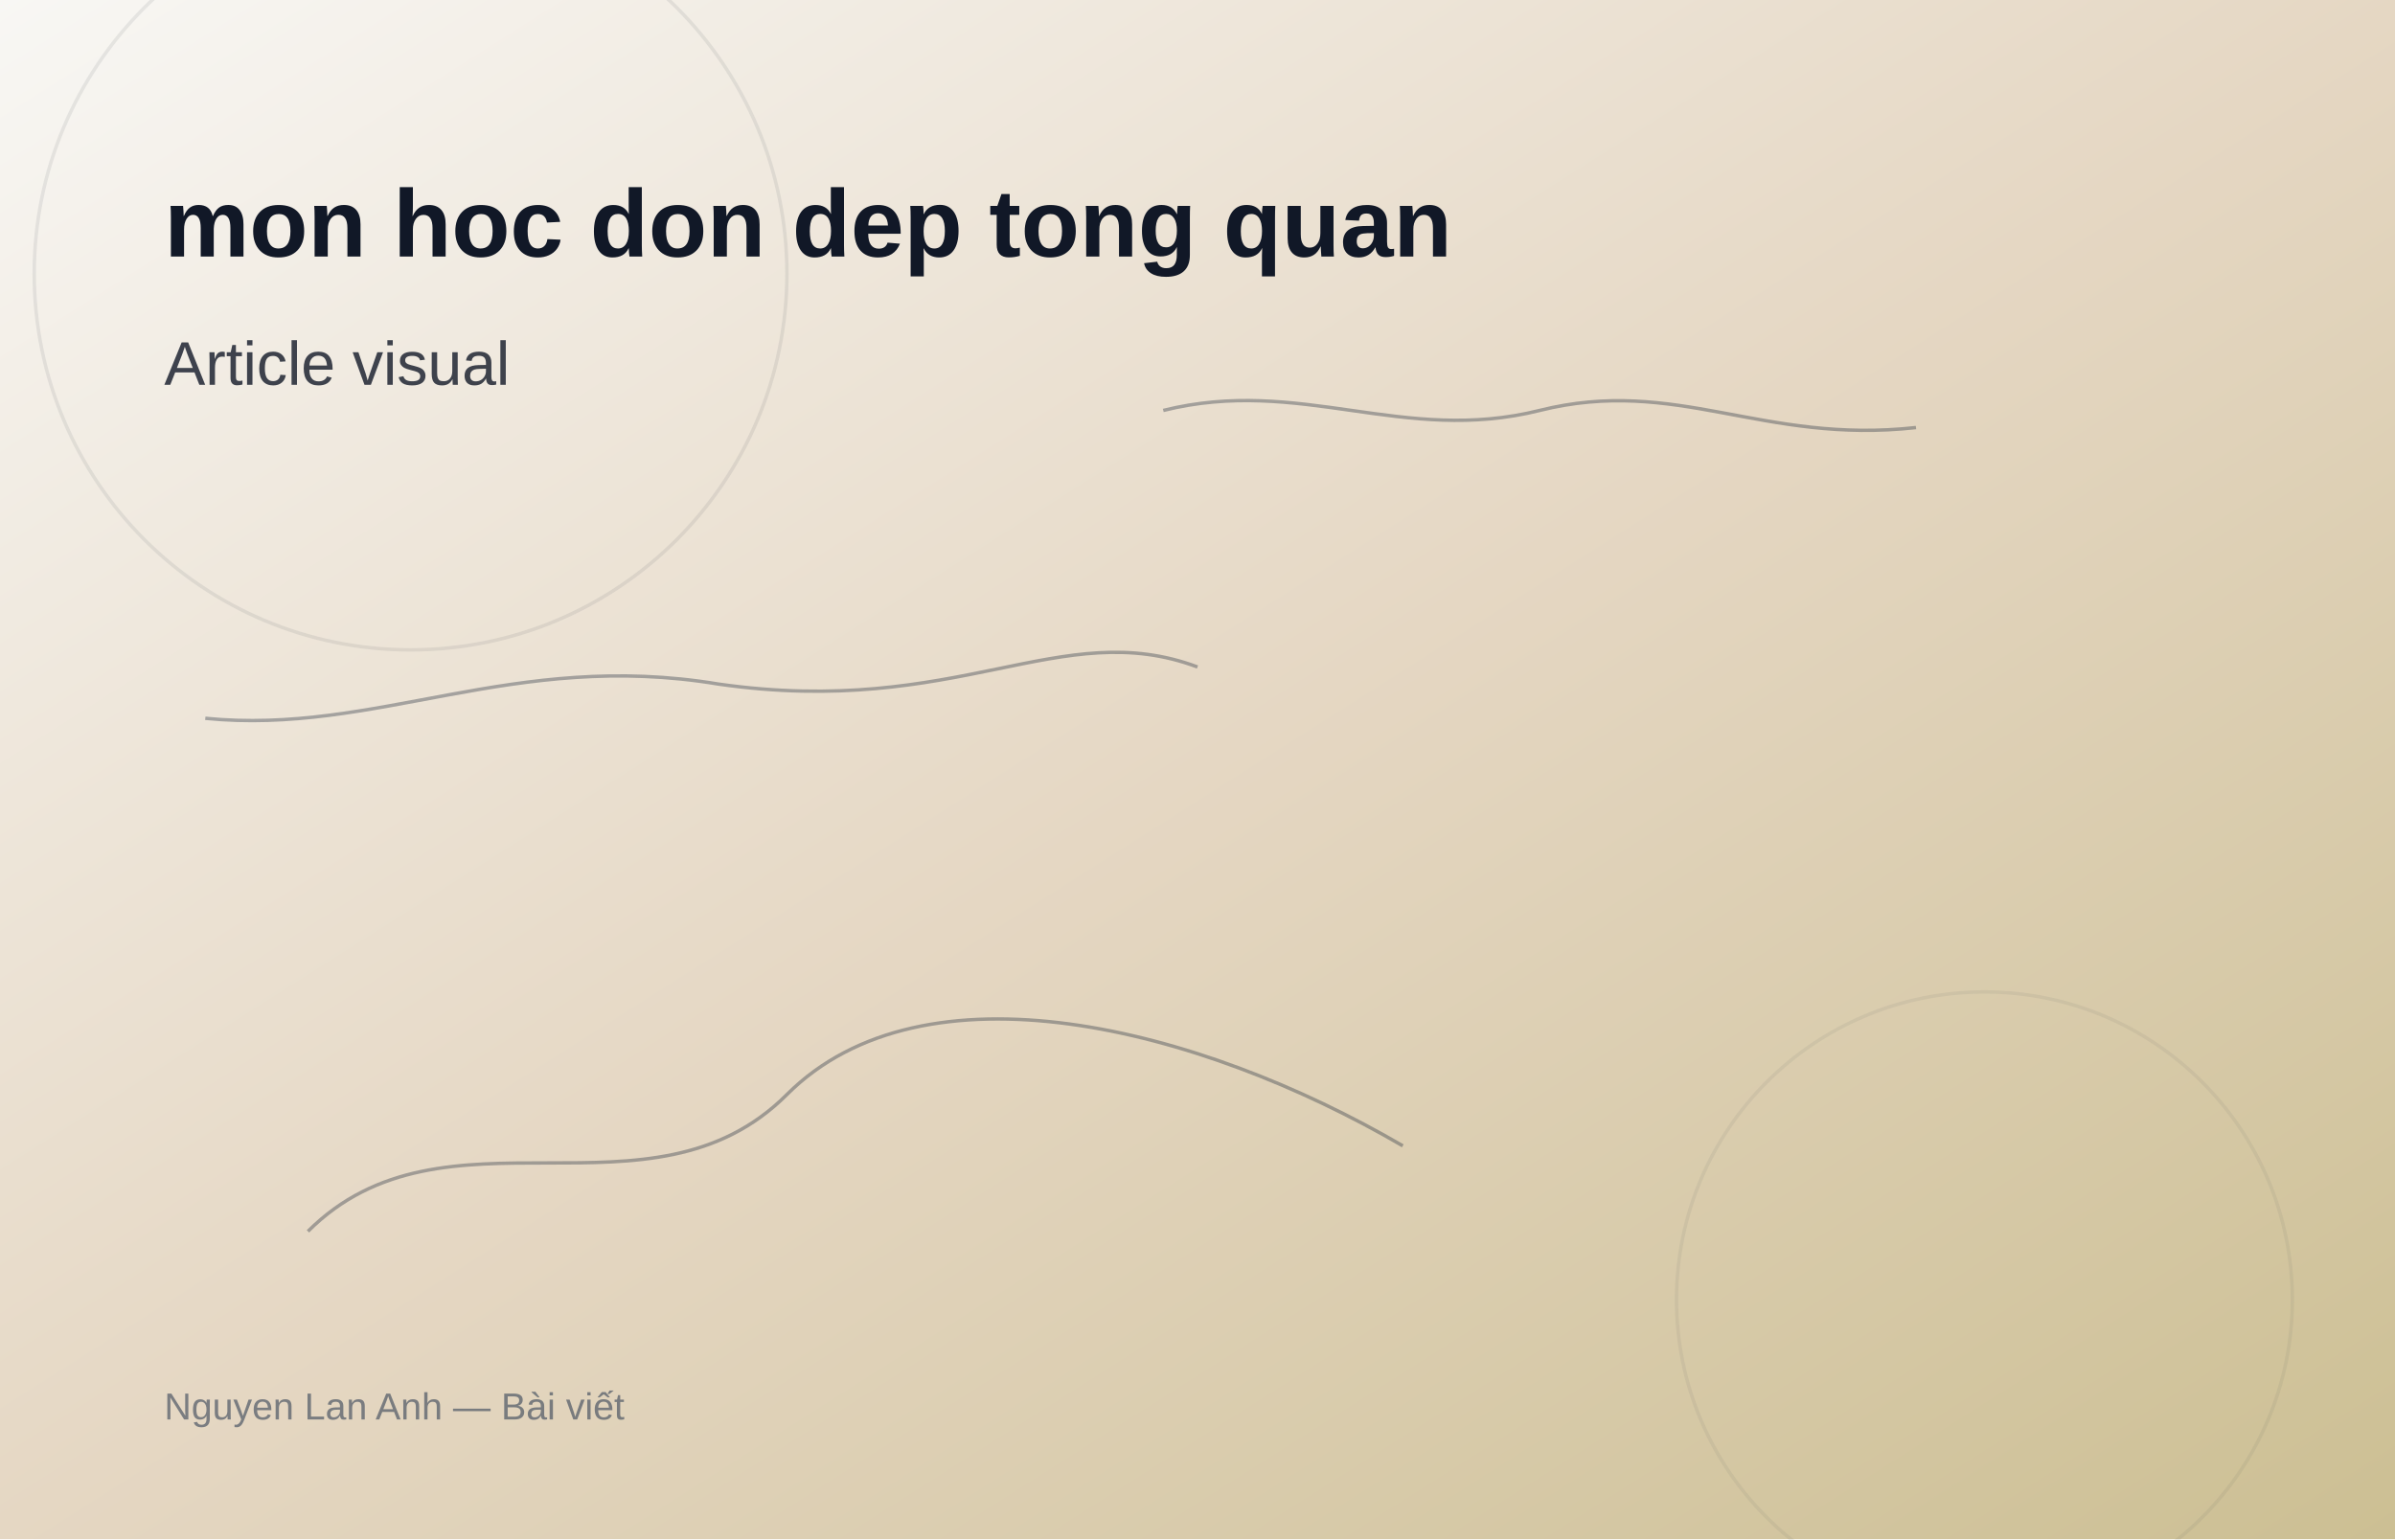
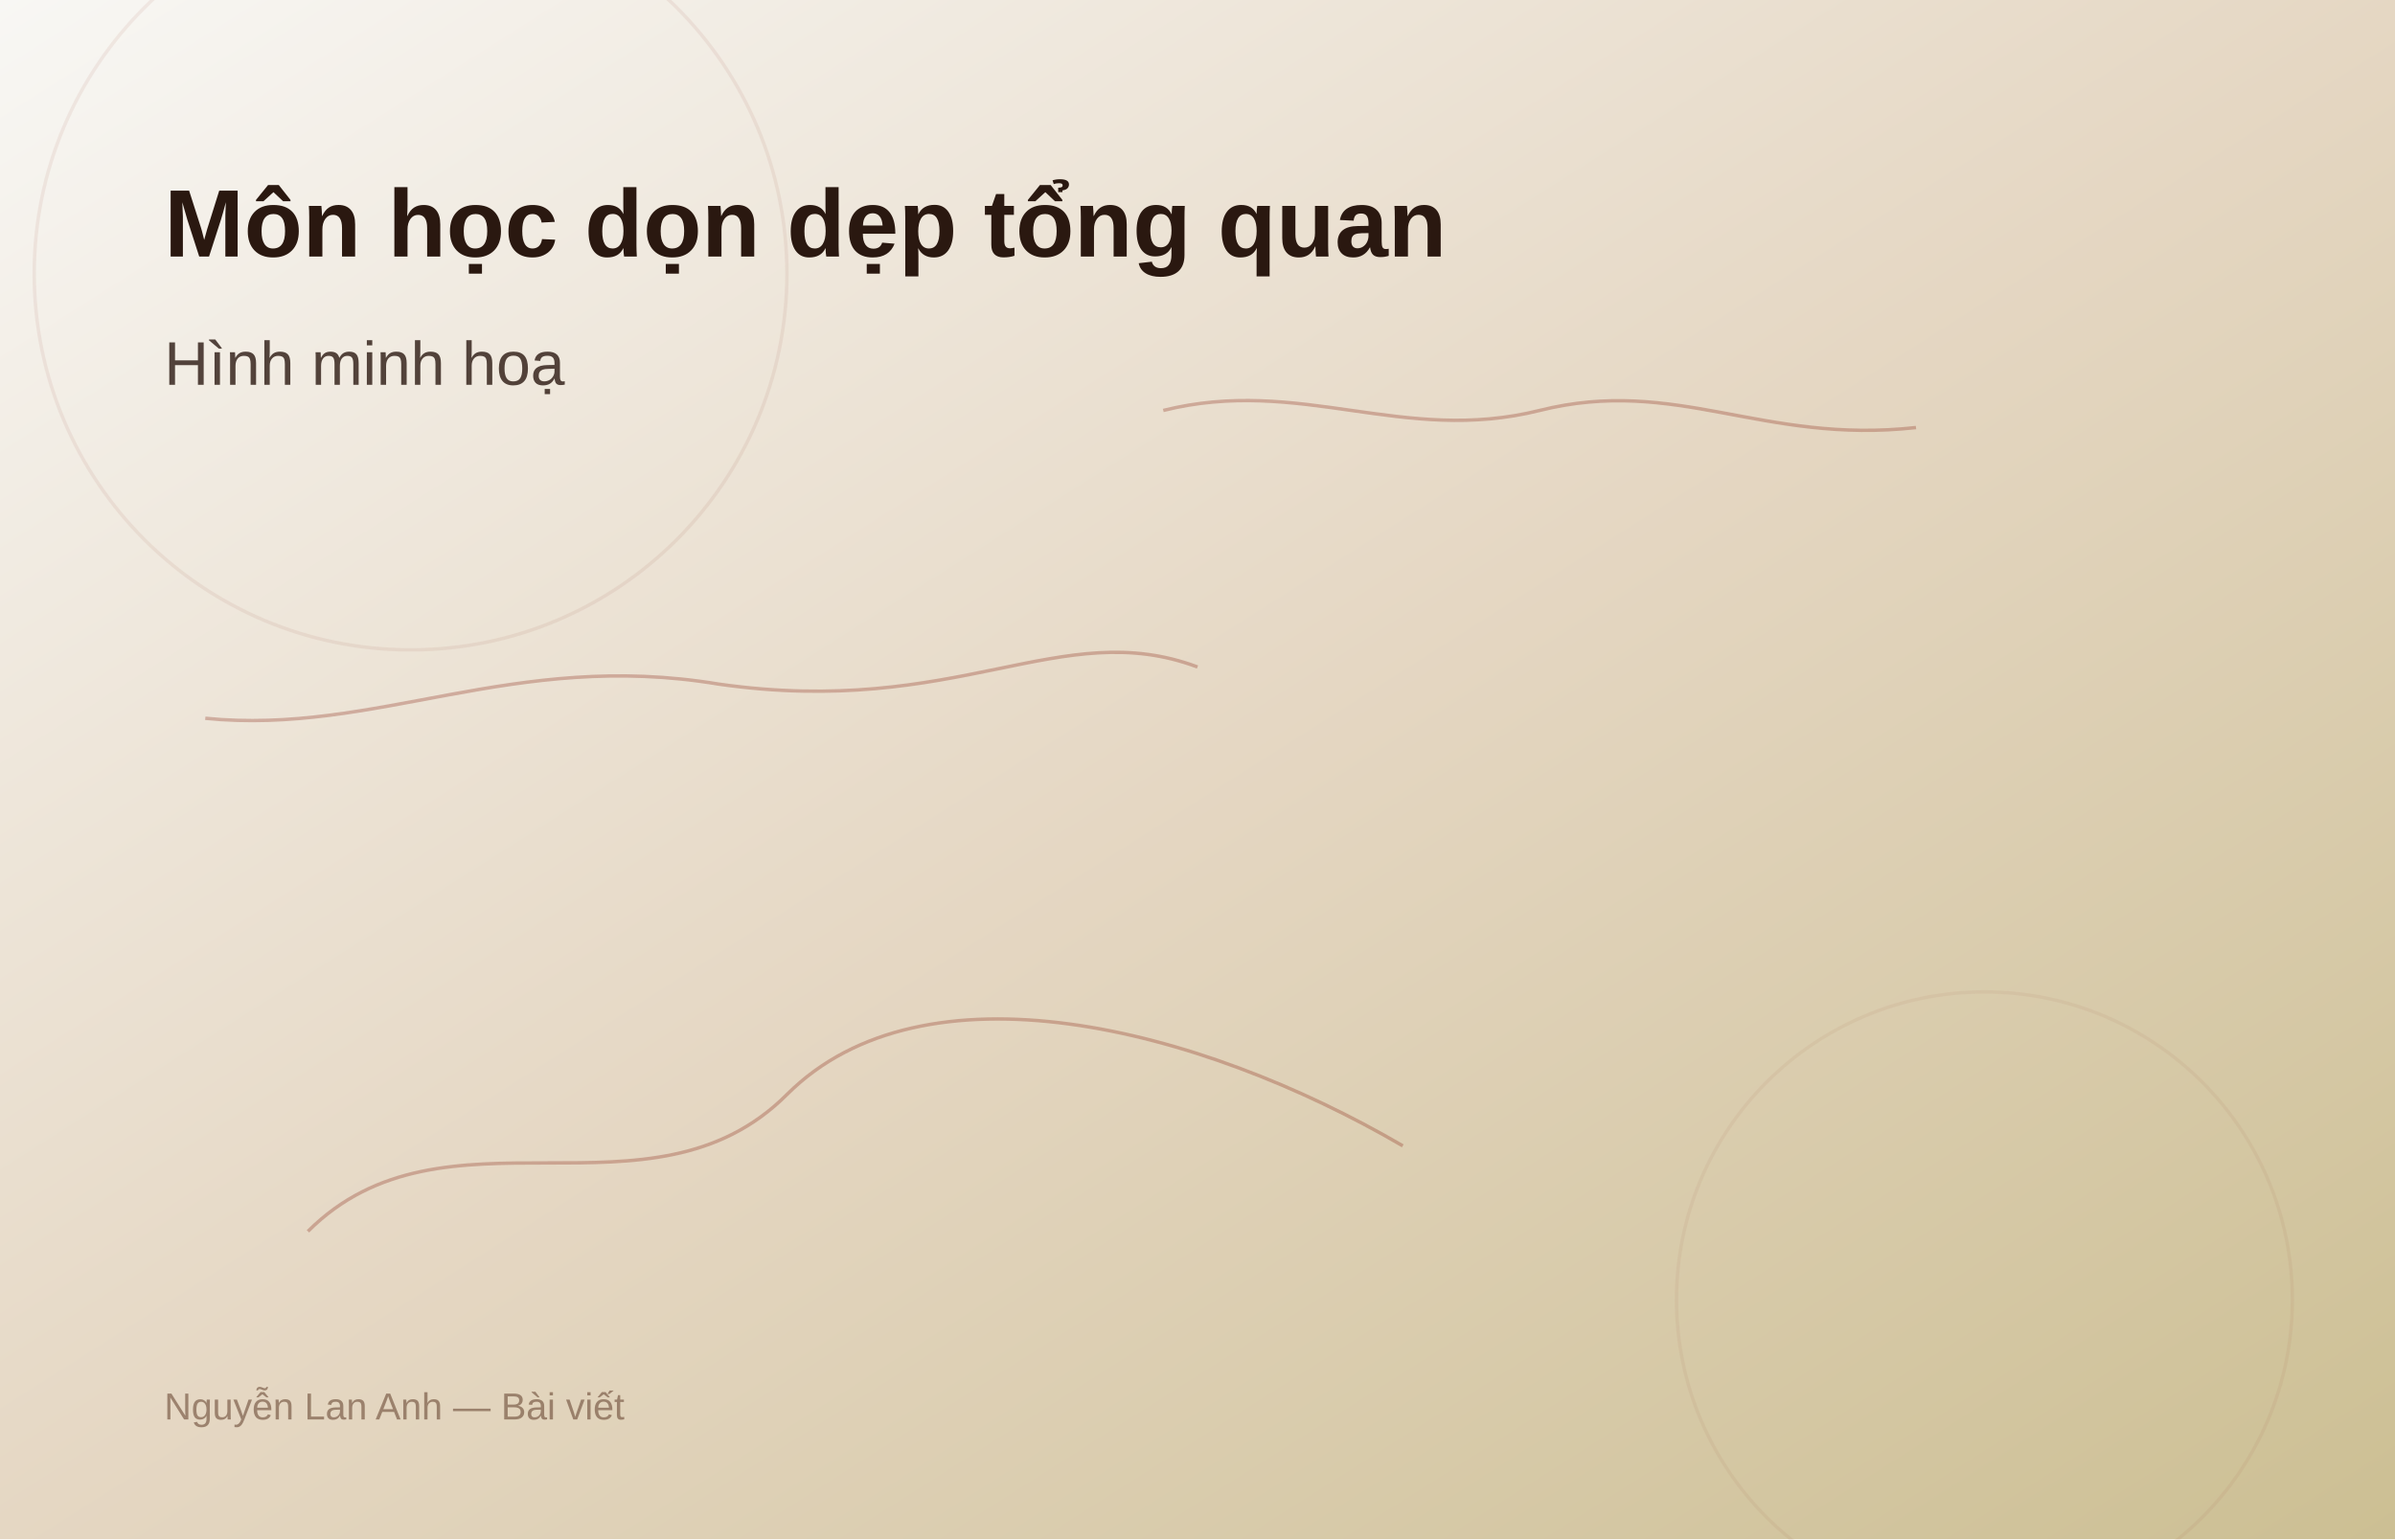
<svg xmlns="http://www.w3.org/2000/svg" width="1400" height="900" viewBox="0 0 1400 900" role="img" aria-labelledby="title-36">
  <defs>
    <linearGradient id="bg-36" x1="0%" y1="0%" x2="100%" y2="100%">
      <stop offset="0%" stop-color="#f8f7f4" />
      <stop offset="50%" stop-color="#e5d7c3" />
      <stop offset="100%" stop-color="#ccbf93" />
    </linearGradient>
  </defs>
  <rect width="1400" height="900" fill="url(#bg-36)" />
-   <g fill="none" stroke="rgba(30, 41, 59, 0.35)" stroke-width="2">
+   <g fill="none" stroke="rgba(139,40,24,0.30)" stroke-width="2">
    <circle cx="240" cy="160" r="220" opacity="0.25" />
    <circle cx="1160" cy="760" r="180" opacity="0.18" />
    <path d="M180 720 C260 640, 380 720, 460 640 S700 600, 820 670" />
    <path d="M680 240 C760 220, 820 260, 900 240 C980 220, 1030 260, 1120 250" />
    <path d="M120 420 C220 430, 300 380, 420 400 C560 420, 620 360, 700 390" />
  </g>
-   <g font-family="Arial, Helvetica, sans-serif" fill="#111827">
-     <text x="96" y="150" font-size="56" font-weight="700">mon hoc don dep tong quan</text>
-     <text x="96" y="225" font-size="36" font-weight="500" opacity="0.8">Article visual</text>
-     <text x="96" y="830" font-size="22" fill="#334155" opacity="0.6">Nguyen Lan Anh — Bài viết</text>
+   <g font-family="Arial, Helvetica, sans-serif" fill="#2a1810">
+     <text x="96" y="150" font-size="56" font-weight="700">Môn học dọn dẹp tổng quan</text>
+     <text x="96" y="225" font-size="36" font-weight="500" opacity="0.8">Hình minh hoạ</text>
+     <text x="96" y="830" font-size="22" fill="#6b4a35" opacity="0.6">Nguyễn Lan Anh — Bài viết</text>
  </g>
</svg>
